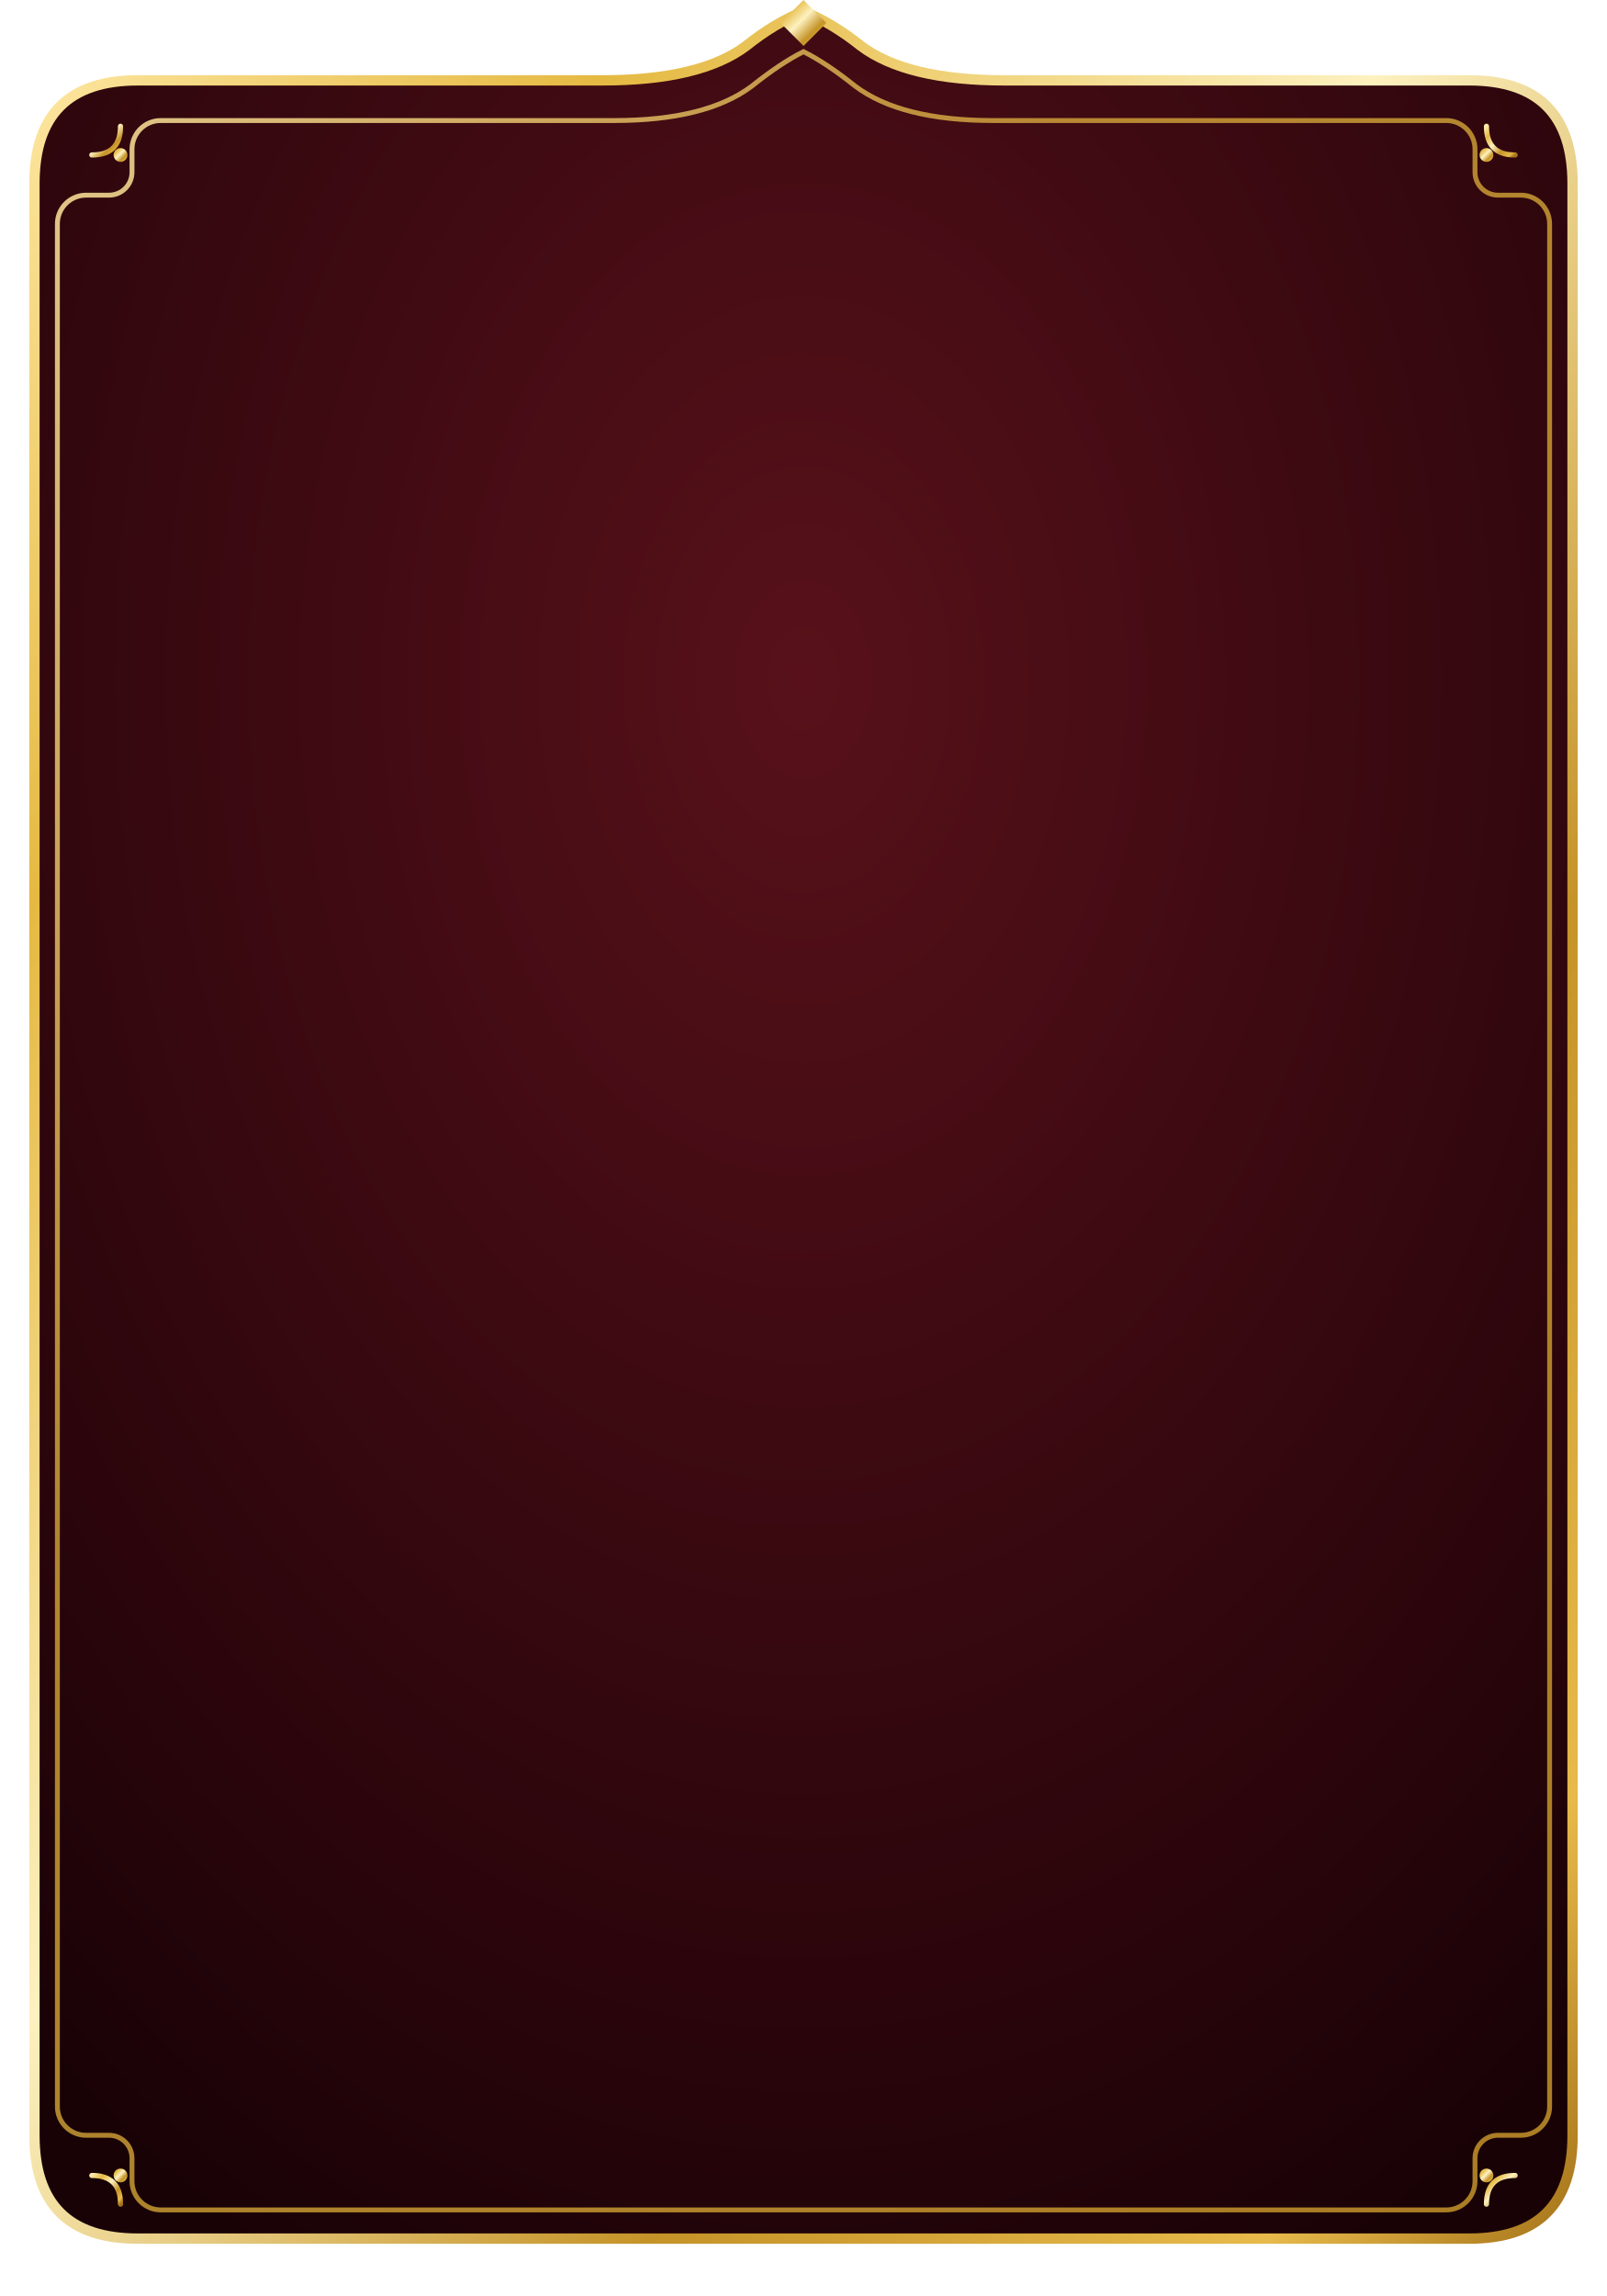
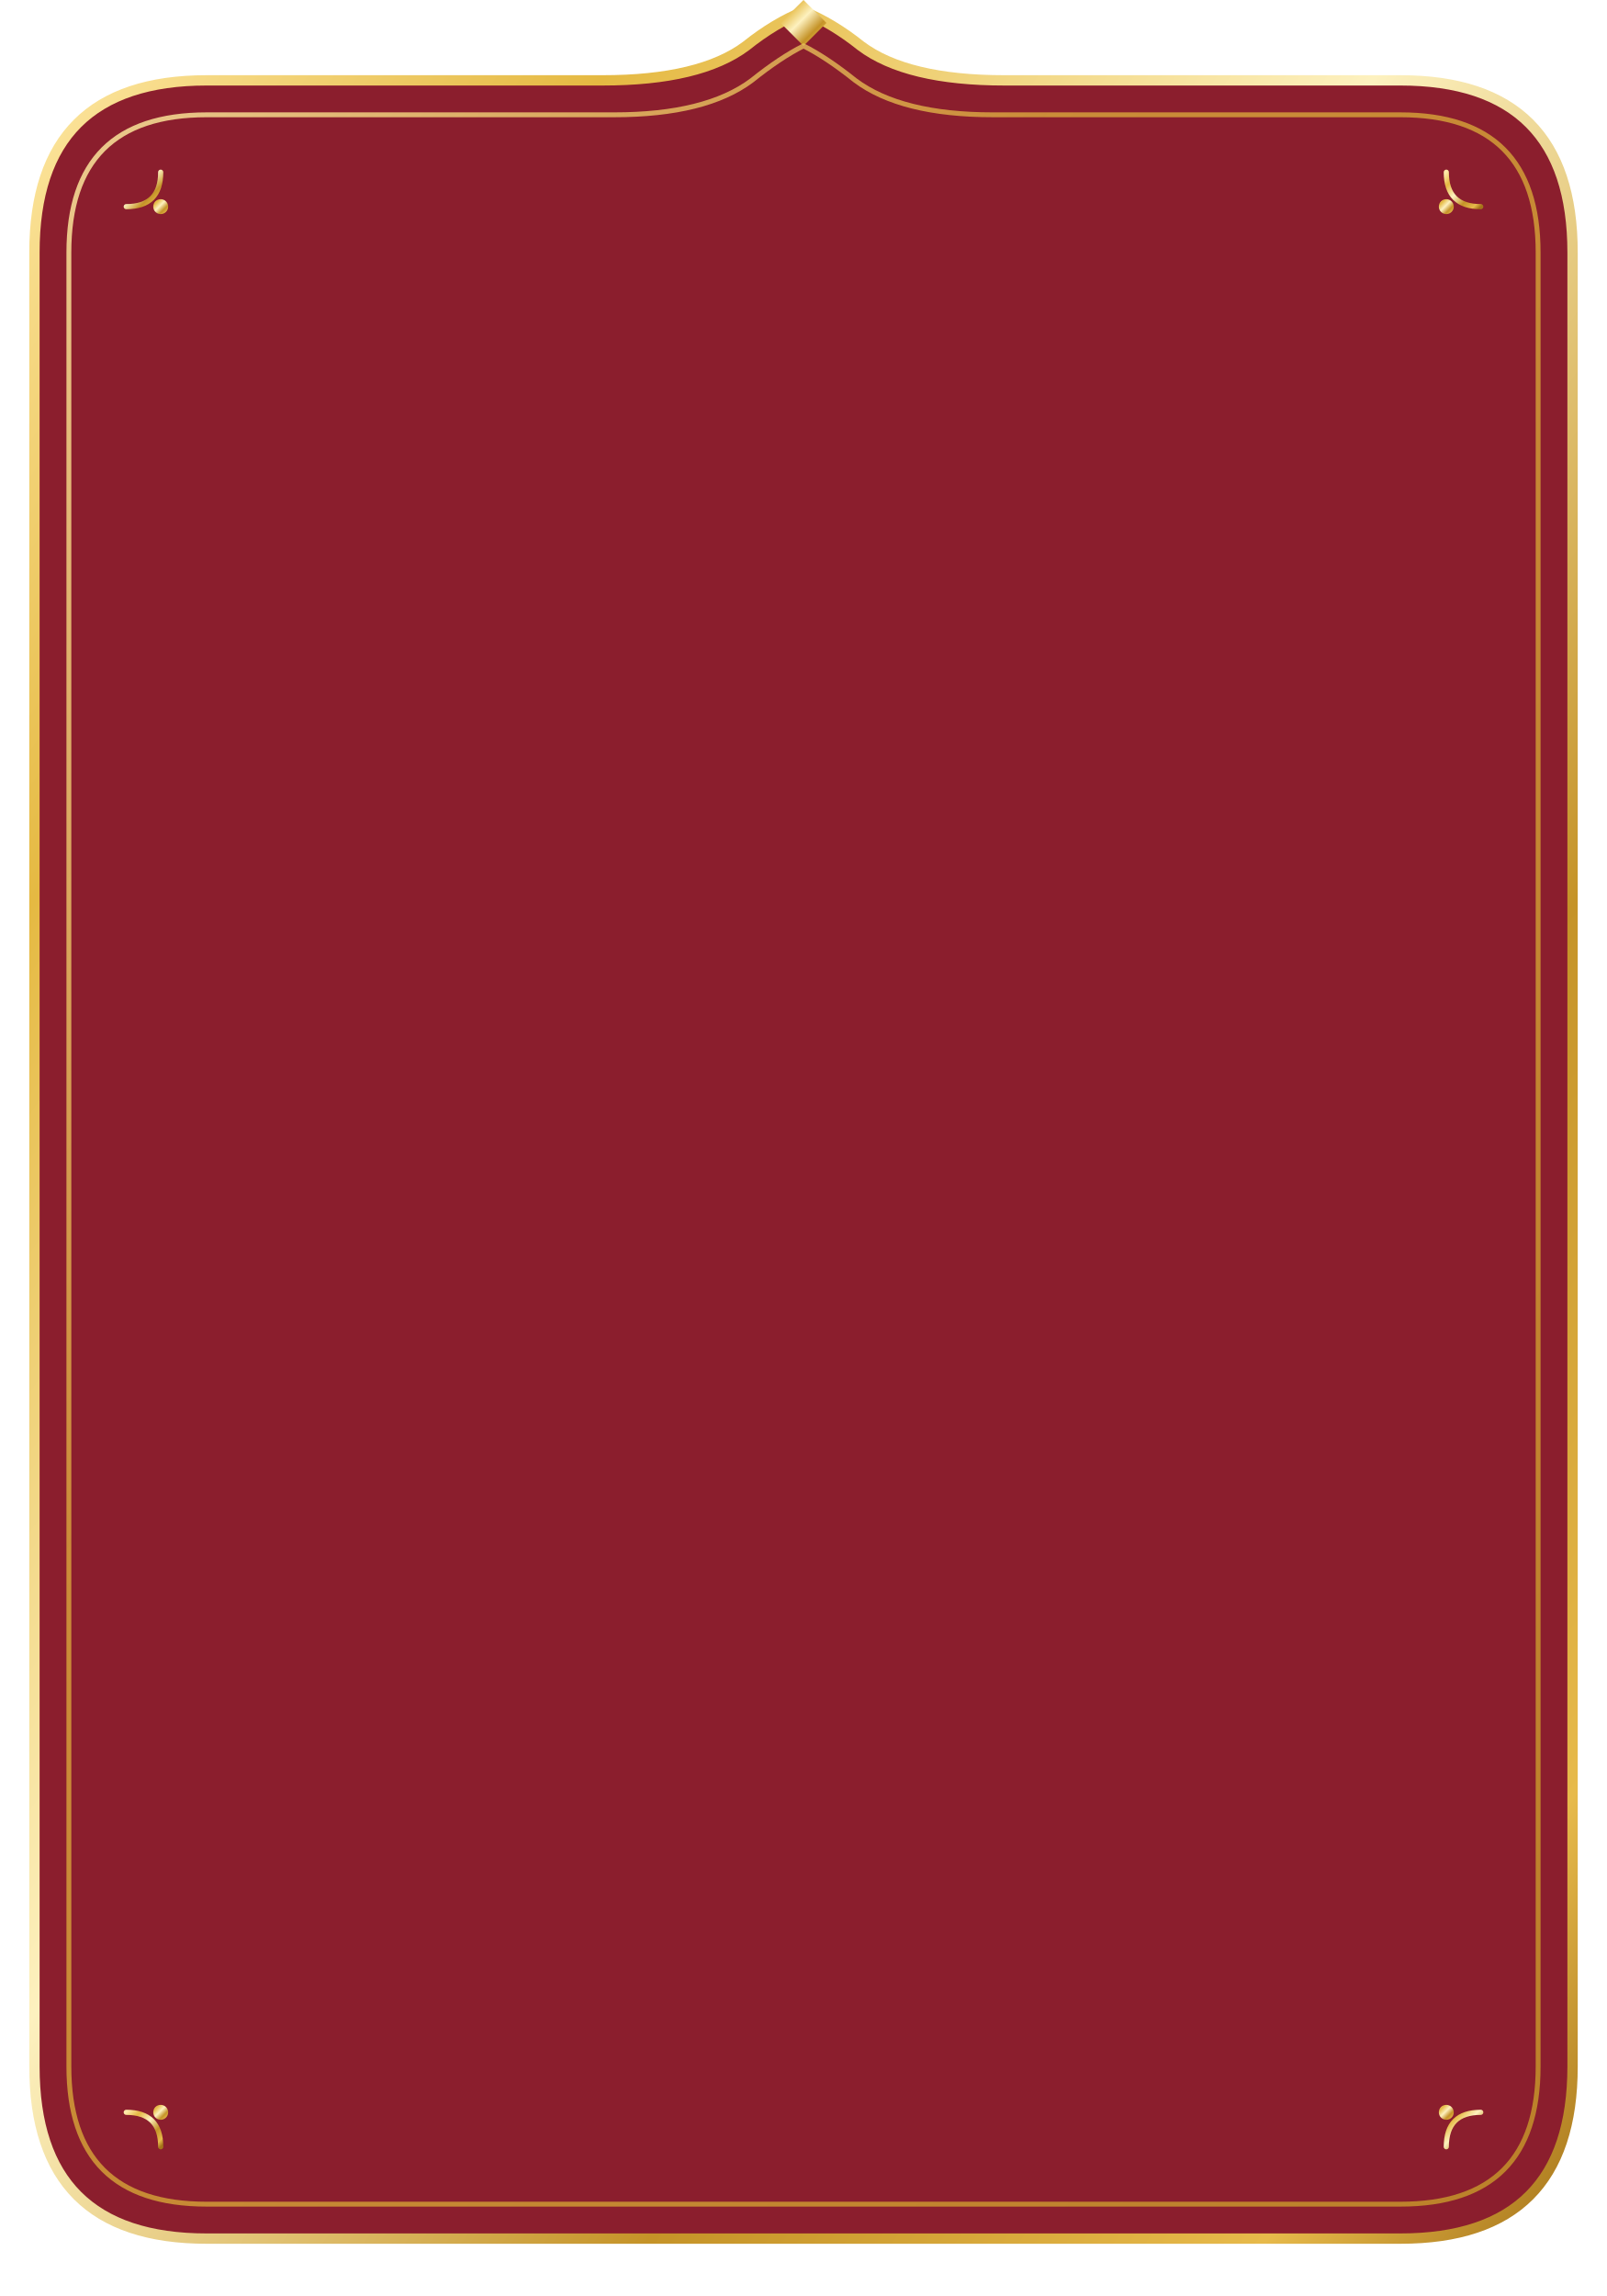
<svg xmlns="http://www.w3.org/2000/svg" viewBox="0 0 280 400" preserveAspectRatio="none">
  <defs>
    <linearGradient id="burGoldGrad" x1="0%" y1="0%" x2="100%" y2="100%">
      <stop offset="0%" stop-color="#FFEAA8" />
      <stop offset="20%" stop-color="#E5B942" />
      <stop offset="45%" stop-color="#FDF1BF" />
      <stop offset="70%" stop-color="#C59328" />
      <stop offset="90%" stop-color="#E7BA4B" />
      <stop offset="100%" stop-color="#A57319" />
    </linearGradient>
    <linearGradient id="burGoldInner" x1="0%" y1="0%" x2="100%" y2="100%">
      <stop offset="0%" stop-color="#F9E2A0" stop-opacity="0.9" />
      <stop offset="35%" stop-color="#E0B13D" stop-opacity="0.75" />
      <stop offset="100%" stop-color="#C4922A" stop-opacity="0.85" />
    </linearGradient>
    <radialGradient id="burBurgundyBg" cx="50%" cy="30%" r="80%">
-       <stop offset="0%" stop-color="#58111a" />
-       <stop offset="35%" stop-color="#420b13" />
-       <stop offset="75%" stop-color="#2a050b" />
-       <stop offset="100%" stop-color="#180206" />
+       <stop offset="0%" stop-color="#8B1E2D" />
+       <stop offset="35%" stop-color="#8B1E2D" />
+       <stop offset="75%" stop-color="#8B1E2D" />
+       <stop offset="100%" stop-color="#8B1E2D" />
    </radialGradient>
  </defs>
-   <path d="M 24,14 L 105,14 Q 122,14 130,8 Q 135,4 140,2 Q 145,4 150,8 Q 158,14 175,14 L 256,14 Q 274,14 274,32 L 274,372 Q 274,390 256,390 L 24,390 Q 6,390 6,372 L 6,32 Q 6,14 24,14 Z" fill="url(#burBurgundyBg)" />
-   <path d="M 24,14 L 105,14 Q 122,14 130,8 Q 135,4 140,2 Q 145,4 150,8 Q 158,14 175,14 L 256,14 Q 274,14 274,32 L 274,372 Q 274,390 256,390 L 24,390 Q 6,390 6,372 L 6,32 Q 6,14 24,14 Z" fill="none" stroke="url(#burGoldGrad)" stroke-width="1.8" />
+   <path d="M 36,14 L 105,14 Q 122,14 130,8 Q 135,4 140,2 Q 145,4 150,8 Q 158,14 175,14 L 244,14 Q 274,14 274,44 L 274,360 Q 274,390 244,390 L 36,390 Q 6,390 6,360 L 6,44 Q 6,14 36,14 Z" fill="url(#burBurgundyBg)" />
+   <path d="M 36,14 L 105,14 Q 122,14 130,8 Q 135,4 140,2 Q 145,4 150,8 Q 158,14 175,14 L 244,14 Q 274,14 274,44 L 274,360 Q 274,390 244,390 L 36,390 Q 6,390 6,360 L 6,44 Q 6,14 36,14 Z" fill="none" stroke="url(#burGoldGrad)" stroke-width="1.8" />
  <polygon points="140,0 144,4 140,8 136,4" fill="url(#burGoldGrad)" />
-   <path d="M 28,21 L 107,21 Q 123,21 131,15 Q 136,11 140,9 Q 144,11 149,15 Q 157,21 173,21 L 252,21 A 5,5 0 0 1 257,26 L 257,30 A 4,4 0 0 0 261,34 L 265,34 A 5,5 0 0 1 270,39 L 270,367 A 5,5 0 0 1 265,372 L 261,372 A 4,4 0 0 0 257,376 L 257,380 A 5,5 0 0 1 252,385 L 28,385 A 5,5 0 0 1 23,380 L 23,376 A 4,4 0 0 0 19,372 L 15,372 A 5,5 0 0 1 10,367 L 10,39 A 5,5 0 0 1 15,34 L 19,34 A 4,4 0 0 0 23,30 L 23,26 A 5,5 0 0 1 28,21 Z" fill="none" stroke="url(#burGoldInner)" stroke-width="0.85" />
+   <path d="M 36,20 L 107,20 Q 123,20 131,14 Q 136,10 140,8 Q 144,10 149,14 Q 157,20 173,20 L 244,20 Q 268,20 268,44 L 268,360 Q 268,384 244,384 L 36,384 Q 12,384 12,360 L 12,44 Q 12,20 36,20 Z" fill="none" stroke="url(#burGoldInner)" stroke-width="0.85" />
  <g fill="none" stroke="url(#burGoldGrad)" stroke-width="0.9" stroke-linecap="round">
-     <path d="M 16,27 Q 21,27 21,22" />
-     <path d="M 264,27 Q 259,27 259,22" />
-     <path d="M 16,379 Q 21,379 21,384" />
-     <path d="M 264,379 Q 259,379 259,384" />
+     <path d="M 22,36 Q 28,36 28,30" />
+     <path d="M 258,36 Q 252,36 252,30" />
+     <path d="M 22,368 Q 28,368 28,374" />
+     <path d="M 258,368 Q 252,368 252,374" />
  </g>
  <g fill="url(#burGoldGrad)">
-     <circle cx="21" cy="27" r="1.2" />
-     <circle cx="259" cy="27" r="1.2" />
-     <circle cx="21" cy="379" r="1.2" />
-     <circle cx="259" cy="379" r="1.2" />
+     <circle cx="28" cy="36" r="1.3" />
+     <circle cx="252" cy="36" r="1.3" />
+     <circle cx="28" cy="368" r="1.3" />
+     <circle cx="252" cy="368" r="1.3" />
  </g>
</svg>
